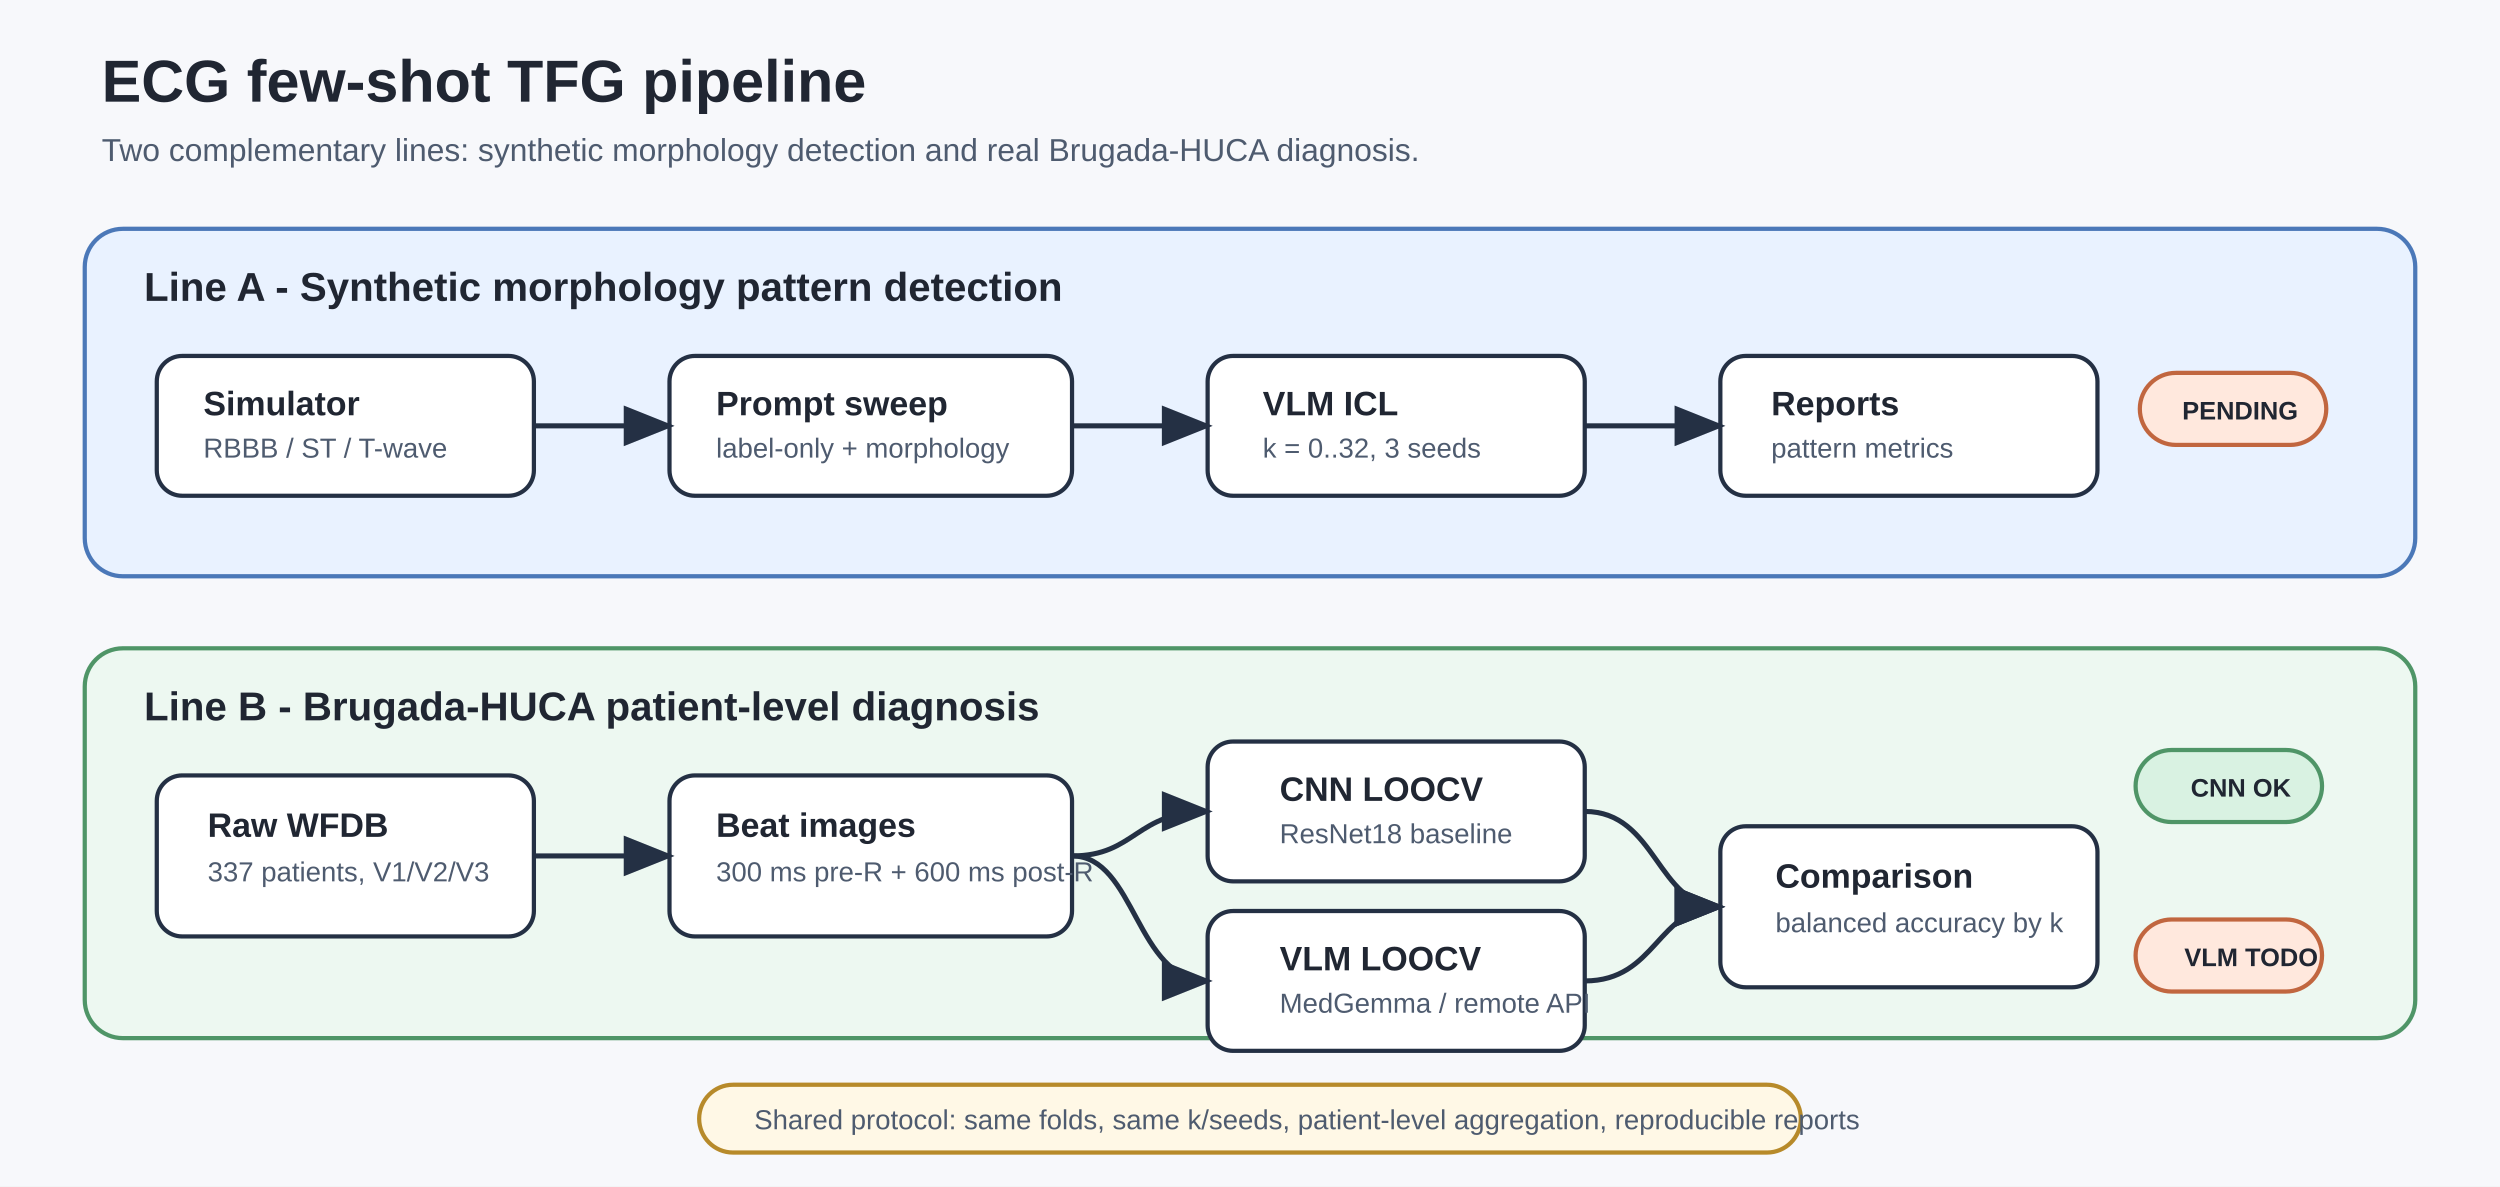
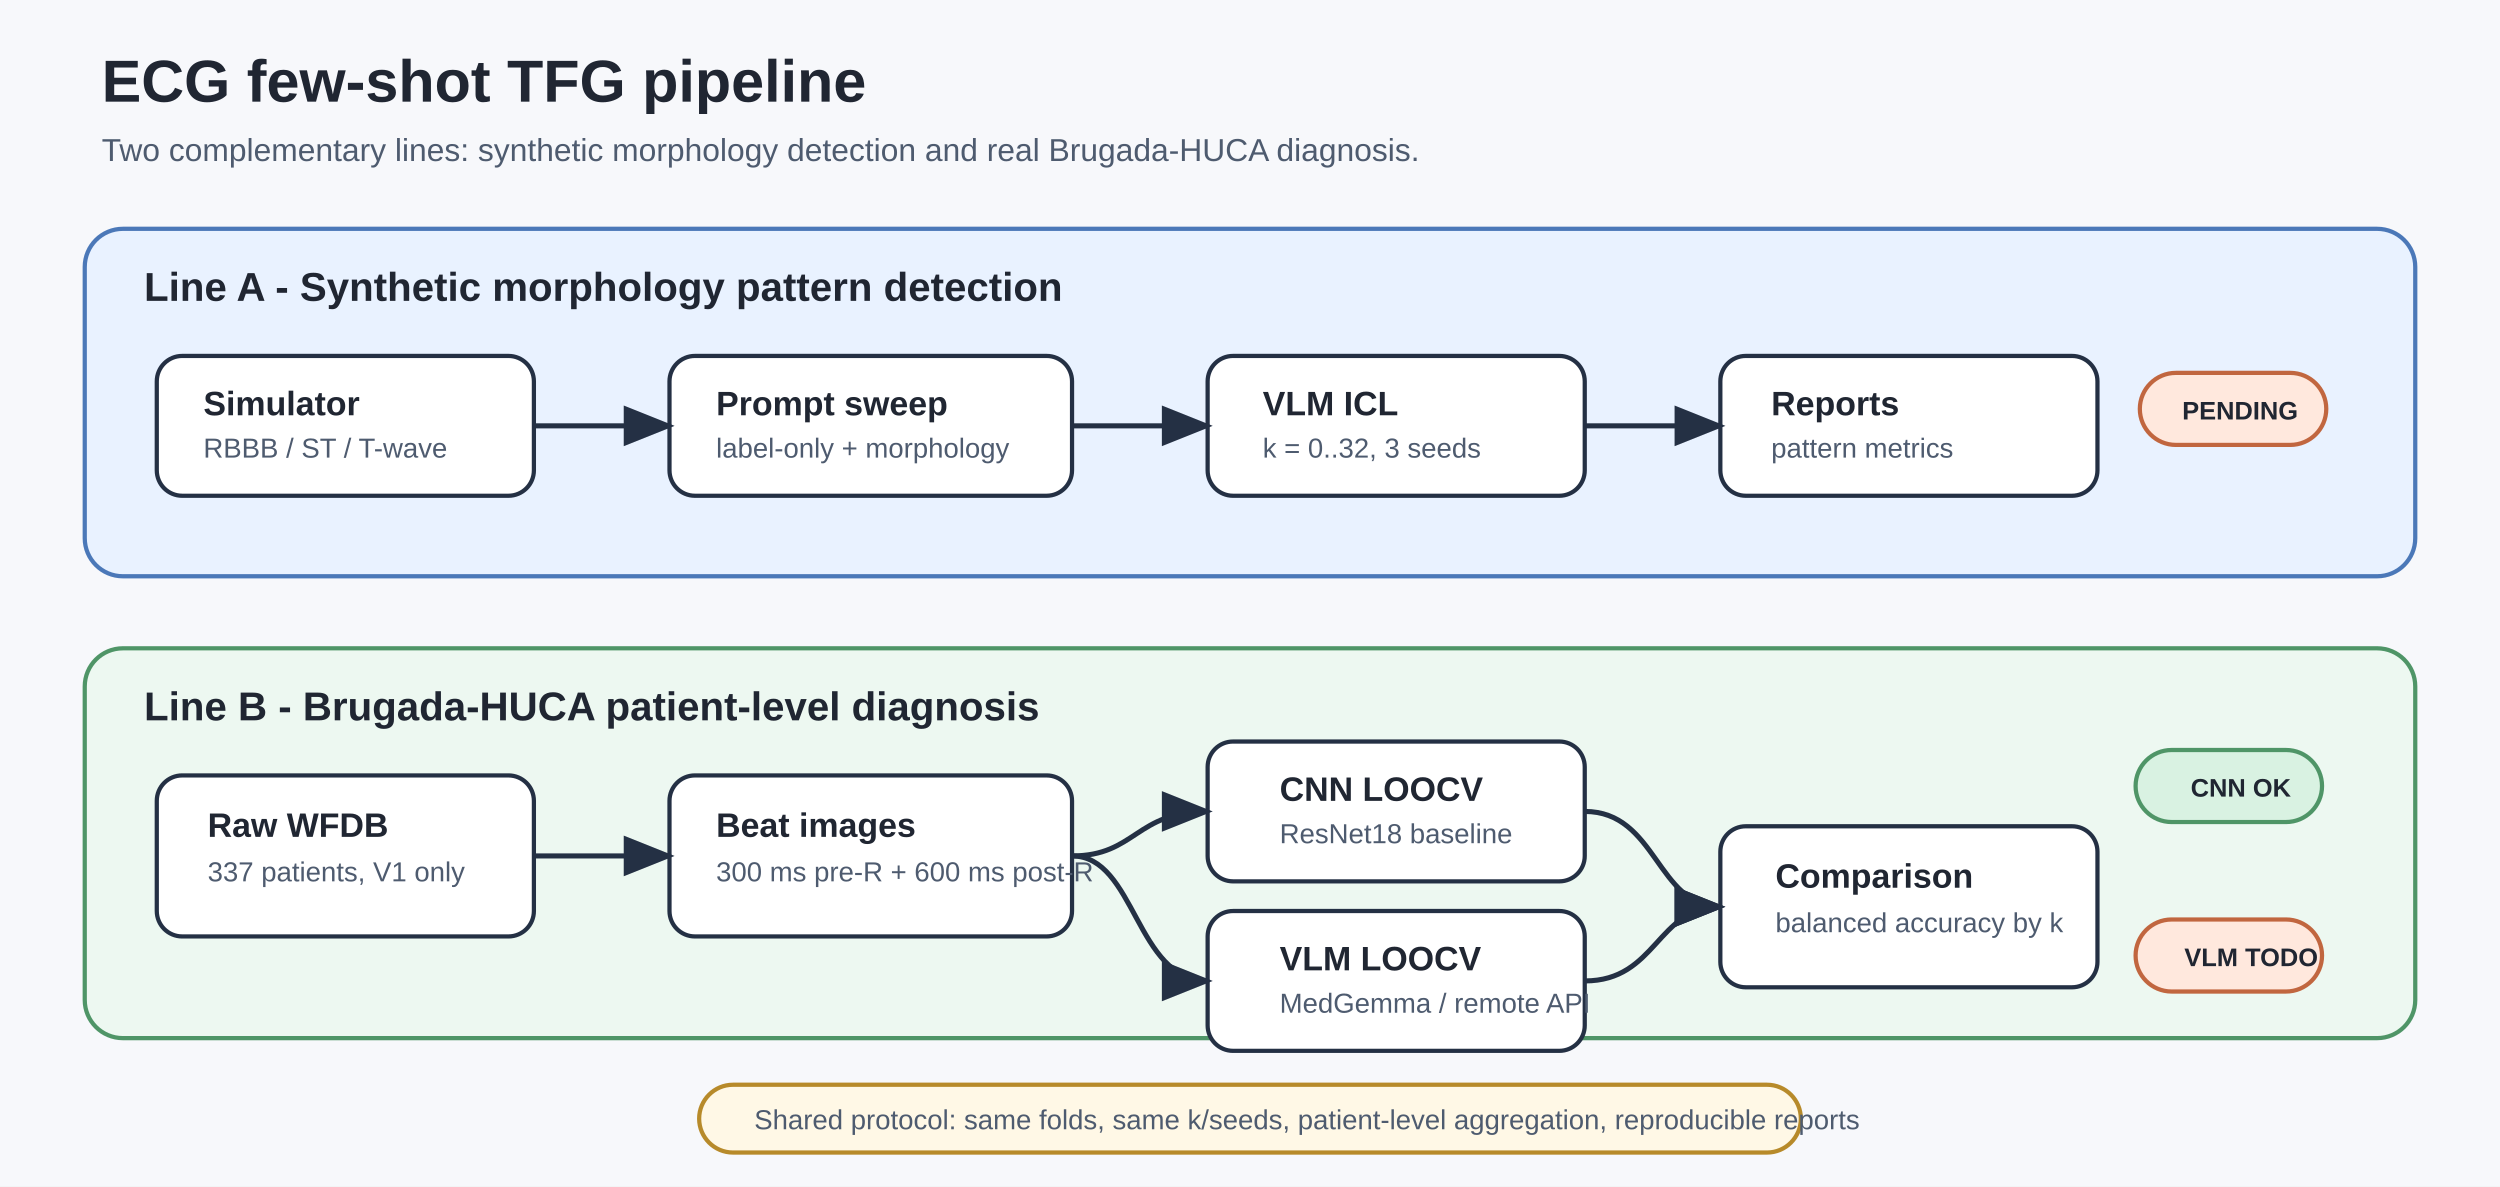
<svg xmlns="http://www.w3.org/2000/svg" width="1180" height="560" viewBox="0 0 1180 560" role="img" aria-labelledby="title desc">
  <defs>
    <style>
      .bg { fill: #f7f8fb; }
      .laneA { fill: #e9f2ff; stroke: #4b78b8; }
      .laneB { fill: #edf8f1; stroke: #4f9567; }
      .shared { fill: #fff8e6; stroke: #b78a2a; }
      .box { fill: #ffffff; stroke: #243044; stroke-width: 2; rx: 12; }
      .title { font: 700 28px Arial, sans-serif; fill: #202632; }
      .subtitle { font: 400 15px Arial, sans-serif; fill: #4e5b6f; }
      .laneTitle { font: 700 19px Arial, sans-serif; fill: #202632; }
      .label { font: 700 16px Arial, sans-serif; fill: #202632; }
      .small { font: 400 13px Arial, sans-serif; fill: #4e5b6f; }
      .arrow { stroke: #243044; stroke-width: 2.4; fill: none; marker-end: url(#arrowhead); }
      .statusDone { fill: #d9f2e2; stroke: #4f9567; }
      .statusTodo { fill: #ffe8dd; stroke: #c1663f; }
      .pillText { font: 700 12px Arial, sans-serif; fill: #202632; }
    </style>
    <marker id="arrowhead" markerWidth="10" markerHeight="8" refX="9" refY="4" orient="auto">
      <path d="M0,0 L10,4 L0,8 Z" fill="#243044" />
    </marker>
  </defs>
  <rect class="bg" x="0" y="0" width="1180" height="560" />
  <text class="title" x="48" y="48">ECG few-shot TFG pipeline</text>
  <text class="subtitle" x="48" y="76">Two complementary lines: synthetic morphology detection and real Brugada-HUCA diagnosis.</text>
  <rect class="laneA" x="40" y="108" width="1100" height="164" rx="18" stroke-width="2" />
  <text class="laneTitle" x="68" y="142">Line A - Synthetic morphology pattern detection</text>
  <rect class="box" x="74" y="168" width="178" height="66" />
  <text class="label" x="96" y="196">Simulator</text>
  <text class="small" x="96" y="216">RBBB / ST / T-wave</text>
  <rect class="box" x="316" y="168" width="190" height="66" />
  <text class="label" x="338" y="196">Prompt sweep</text>
  <text class="small" x="338" y="216">label-only + morphology</text>
  <rect class="box" x="570" y="168" width="178" height="66" />
  <text class="label" x="596" y="196">VLM ICL</text>
  <text class="small" x="596" y="216">k = 0..32, 3 seeds</text>
  <rect class="box" x="812" y="168" width="178" height="66" />
  <text class="label" x="836" y="196">Reports</text>
  <text class="small" x="836" y="216">pattern metrics</text>
  <rect class="statusTodo" x="1010" y="176" width="88" height="34" rx="17" stroke-width="2" />
  <text class="pillText" x="1030" y="198">PENDING</text>
  <path class="arrow" d="M252 201 H316" />
  <path class="arrow" d="M506 201 H570" />
  <path class="arrow" d="M748 201 H812" />
  <rect class="laneB" x="40" y="306" width="1100" height="184" rx="18" stroke-width="2" />
  <text class="laneTitle" x="68" y="340">Line B - Brugada-HUCA patient-level diagnosis</text>
  <rect class="box" x="74" y="366" width="178" height="76" />
  <text class="label" x="98" y="395">Raw WFDB</text>
-   <text class="small" x="98" y="416">337 patients, V1/V2/V3</text>
+   <text class="small" x="98" y="416">337 patients, V1 only</text>
  <rect class="box" x="316" y="366" width="190" height="76" />
  <text class="label" x="338" y="395">Beat images</text>
  <text class="small" x="338" y="416">300 ms pre-R + 600 ms post-R</text>
  <rect class="box" x="570" y="350" width="178" height="66" />
  <text class="label" x="604" y="378">CNN LOOCV</text>
  <text class="small" x="604" y="398">ResNet18 baseline</text>
  <rect class="box" x="570" y="430" width="178" height="66" />
  <text class="label" x="604" y="458">VLM LOOCV</text>
  <text class="small" x="604" y="478">MedGemma / remote API</text>
  <rect class="box" x="812" y="390" width="178" height="76" />
  <text class="label" x="838" y="419">Comparison</text>
  <text class="small" x="838" y="440">balanced accuracy by k</text>
  <rect class="statusDone" x="1008" y="354" width="88" height="34" rx="17" stroke-width="2" />
  <text class="pillText" x="1034" y="376">CNN OK</text>
  <rect class="statusTodo" x="1008" y="434" width="88" height="34" rx="17" stroke-width="2" />
  <text class="pillText" x="1031" y="456">VLM TODO</text>
  <path class="arrow" d="M252 404 H316" />
  <path class="arrow" d="M506 404 C536 404 536 383 570 383" />
  <path class="arrow" d="M506 404 C536 404 536 463 570 463" />
  <path class="arrow" d="M748 383 C782 383 782 428 812 428" />
  <path class="arrow" d="M748 463 C782 463 782 428 812 428" />
  <rect class="shared" x="330" y="512" width="520" height="32" rx="16" stroke-width="2" />
  <text class="small" x="356" y="533">Shared protocol: same folds, same k/seeds, patient-level aggregation, reproducible reports</text>
</svg>
